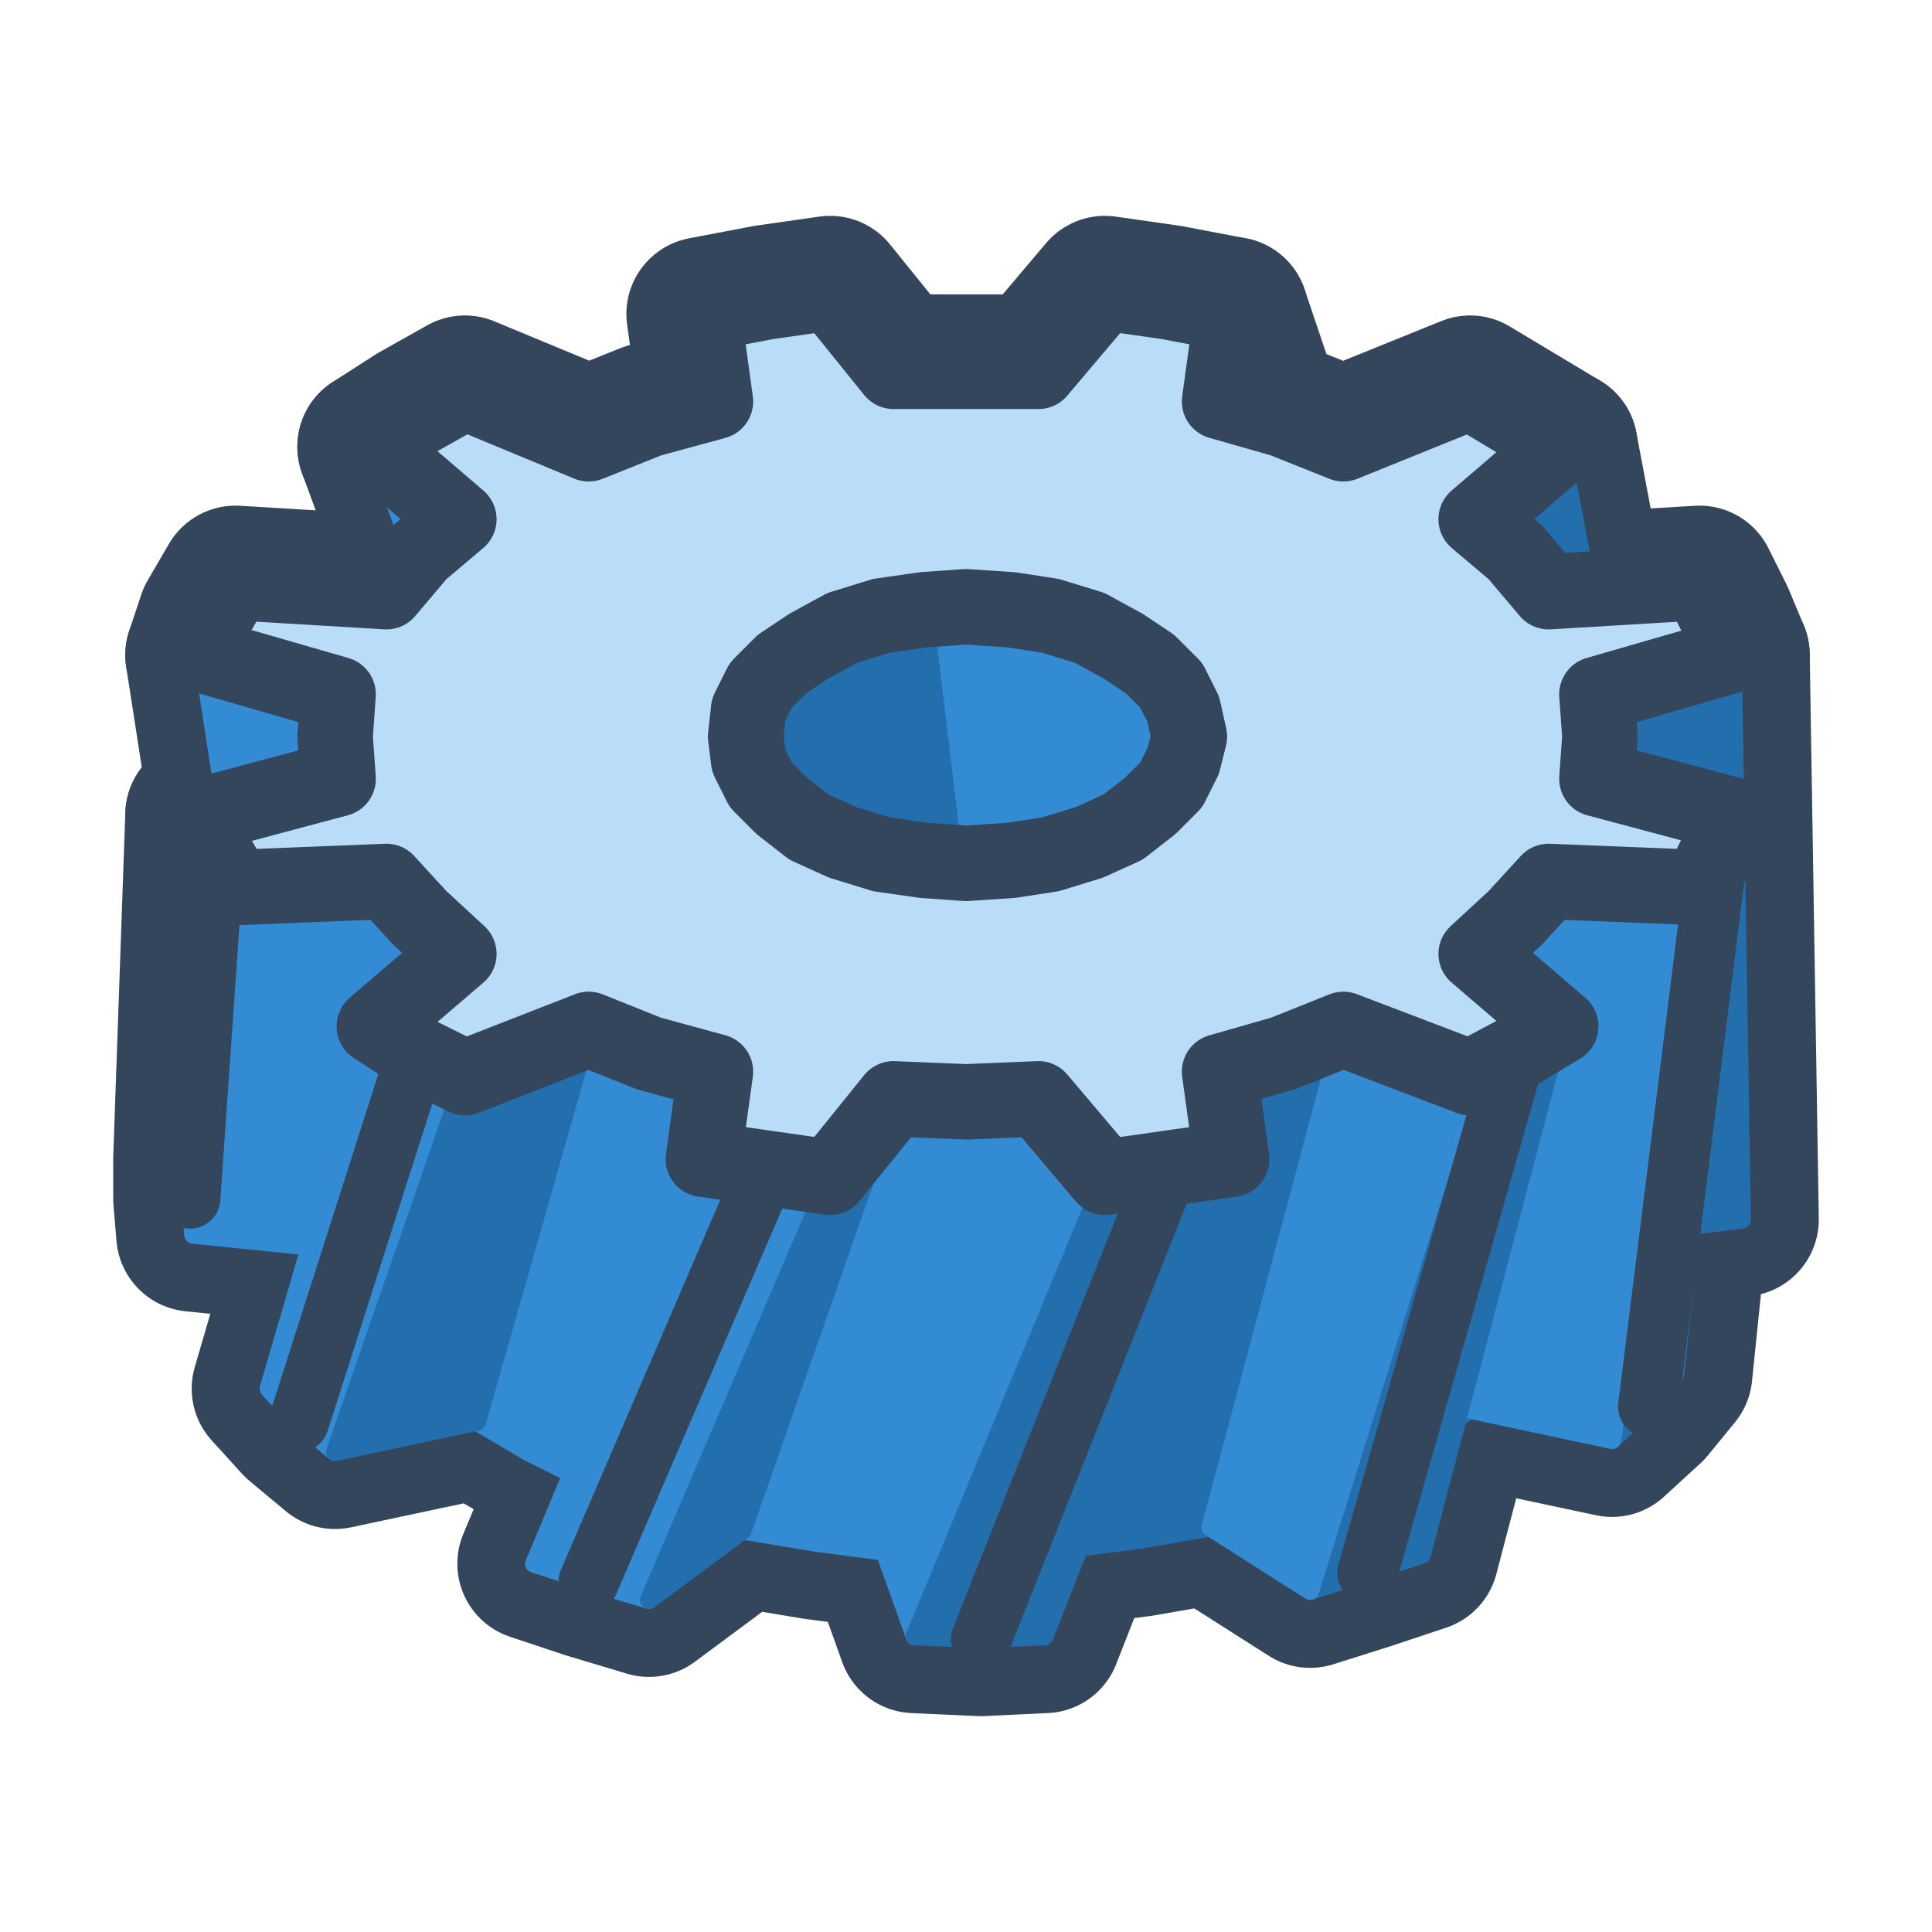
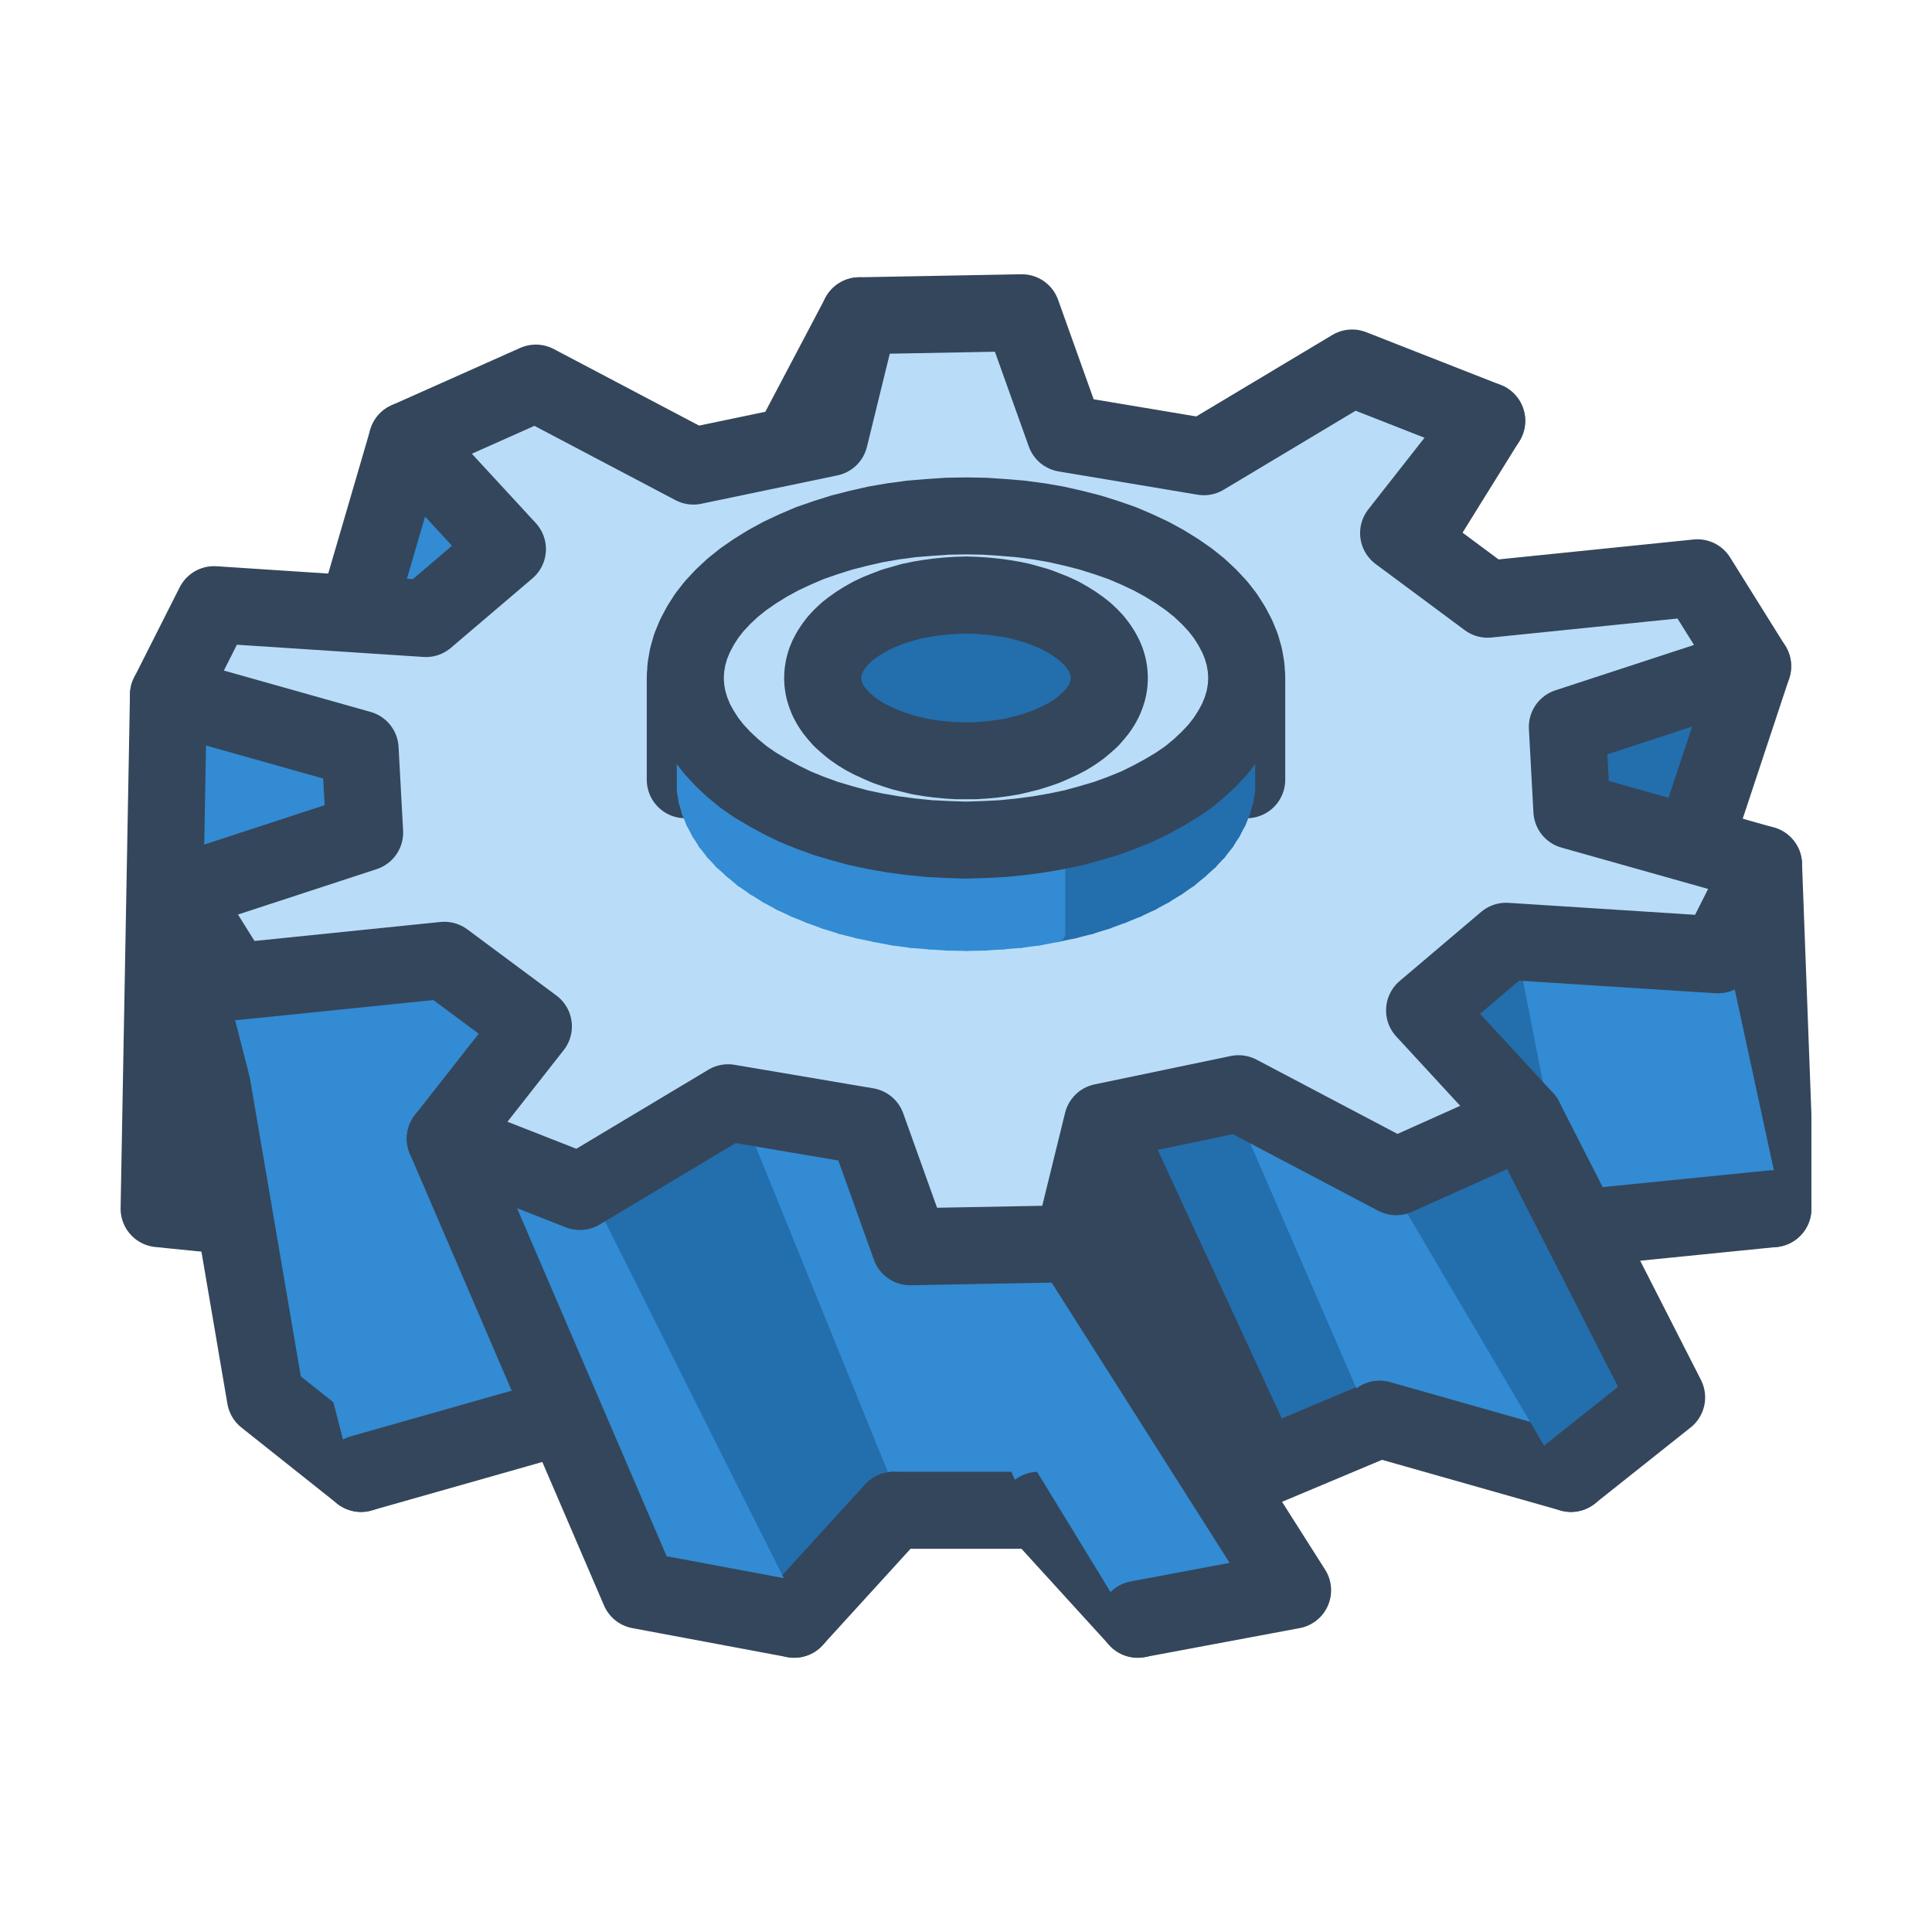
<svg xmlns="http://www.w3.org/2000/svg" viewBox="0 0 64 64">
-   <path d="M46.4 27L44.8 29.8L40.4 13.3L40.8 10.4ZM18.7 30L17 27.3L12.4 14.8L15.2 17.2ZM55.1 32.8L51.4 34.7L48.9 17.2L51.7 14.8ZM12.4 35.1L8.5 33.3L6.7 21.7L11.2 23ZM57.7 40.4L52.8 41L52.9 23L57.4 21.7ZM52.8 41L52.4 42.3L53 24.4L52.9 23ZM6.3 39.7L6.3 38.4L6.7 27L7.1 28.2ZM52.4 42.3L51.7 43.7L52.9 25.8L53 24.4ZM6.4 40.9L6.3 39.7L7.1 28.2L7.8 29.4ZM11.3 41.4L6.4 40.9L7.8 29.4L12.8 29.2ZM11.9 42.7L11.3 41.4L12.8 29.2L13.9 30.4ZM55.5 45.5L54.6 46.6L56.9 28.2L57.4 27ZM12.7 44L11.9 42.7L13.9 30.4L15.2 31.6ZM54.6 46.6L53.4 47.7L56.3 29.4L56.9 28.2ZM53.4 47.7L48.7 46.7L51.3 29.2L56.3 29.4ZM48.7 46.7L47.1 47.8L50.2 30.4L51.3 29.2ZM47.1 47.8L45.3 48.8L48.9 31.6L50.2 30.4ZM9.9 47.1L8.9 46L12.4 34L13.8 34.9ZM17.5 48.1L15.8 47.1L19.5 34.1L21.5 34.9ZM15.8 47.1L11.1 48.1L15.4 35.7L19.5 34.1ZM11.1 48.1L9.9 47.1L13.8 34.9L15.4 35.7ZM19.3 49L17.5 48.1L21.5 34.9L23.7 35.5ZM40.1 50.6L37.8 51L42.5 34.9L44.5 34.1ZM47.1 51.5L45.3 52.1L50.2 34.9L51.7 34ZM37.8 51L35.5 51.3L40.4 35.5L42.5 34.9ZM43.4 52.7L40.1 50.6L44.5 34.1L48.7 35.7ZM17.7 51.8L19.3 49L23.7 35.5L23.3 38.4ZM27 51.1L24.6 50.7L29.6 36.4L32 36.5ZM29.3 51.4L27 51.1L32 36.5L34.4 36.4ZM45.3 52.1L43.4 52.7L48.7 35.7L50.2 34.9ZM24.6 50.7L21.5 53L27.5 39L29.6 36.4ZM30.3 54.2L29.3 51.4L34.4 36.4L36.6 39ZM19.5 52.4L17.7 51.8L23.3 38.4L25.4 38.7ZM21.5 53L19.5 52.4L25.4 38.7L27.5 39ZM34.6 54.2L32.5 54.3L38.7 38.7L40.8 38.4ZM32.5 54.3L30.3 54.2L36.6 39L38.7 38.7Z" fill="#34465b" stroke="#34465b" stroke-width="5.1" stroke-linejoin="round" stroke-linecap="round" />
-   <path d="M50.2 30.4L48.9 31.6L51.7 34L50.2 34.9L48.7 35.7L44.5 34.1L42.5 34.9L40.4 35.5L40.8 38.4L38.7 38.7L36.6 39L34.4 36.4L32 36.5L29.6 36.4L27.5 39L25.4 38.7L23.3 38.4L23.7 35.5L21.5 34.9L19.5 34.1L15.4 35.7L13.8 34.9L12.4 34L15.2 31.6L13.9 30.4L12.8 29.2L7.8 29.4L7.1 28.2L6.7 27L11.2 25.8L11.1 24.4L11.2 23L6.7 21.7L7.1 20.5L7.8 19.3L12.8 19.6L13.9 18.3L15.2 17.2L12.4 14.8L13.8 13.9L15.4 13L19.5 14.7L21.5 13.9L23.7 13.3L23.3 10.4L25.4 10L27.5 9.7L29.6 12.3L32 12.3L34.4 12.3L36.6 9.7L38.7 10L40.8 10.4L40.4 13.3L42.5 13.9L44.5 14.7L48.7 13L50.2 13.9L51.7 14.8L48.9 17.2L50.2 18.3L51.3 19.6L56.3 19.3L56.9 20.5L57.4 21.7L52.9 23L53 24.4L52.9 25.8L57.4 27L56.9 28.2L56.3 29.4L51.3 29.2Z" fill="none" stroke="#34465b" stroke-width="5.1" stroke-linejoin="round" stroke-linecap="round" />
-   <path d="M18.7 30L17 27.3L12.4 14.8L15.2 17.2ZM33.8 35.3L32.4 35.2L30.6 20.2L32 20.1ZM35.2 35.6L33.8 35.3L32 20.1L33.5 20.2ZM36.4 36L35.2 35.6L33.5 20.2L34.8 20.4ZM12.4 35.1L8.5 33.3L6.7 21.7L11.2 23ZM37.5 36.5L36.4 36L34.8 20.4L36.1 20.8ZM38.3 37.2L37.5 36.5L36.1 20.8L37.2 21.4ZM39 38L38.3 37.2L37.2 21.4L38.1 22ZM39.3 38.8L39 38L38.1 22L38.8 22.7ZM39.4 39.6L39.3 38.8L38.8 22.7L39.2 23.5ZM6.3 39.7L6.3 38.4L6.7 27L7.1 28.2ZM6.4 40.9L6.3 39.7L7.1 28.2L7.8 29.4ZM12.7 44L11.9 42.7L13.9 30.4L15.2 31.6ZM17.5 48.1L15.8 47.1L19.5 34.1L21.5 34.9ZM19.3 49L17.5 48.1L21.5 34.9L23.7 35.5ZM27 51.1L24.6 50.7L29.6 36.4L32 36.5ZM29.3 51.4L27 51.1L32 36.5L34.4 36.4ZM30.3 54.2L29.3 51.4L34.4 36.4L36.6 39ZM21.5 53L19.5 52.4L25.4 38.7L27.5 39ZM11.3 41.4L6.4 40.9L7.8 29.4L12.8 29.2ZM11.9 42.7L11.3 41.4L12.8 29.2L13.9 30.4ZM17.7 51.8L19.3 49L23.7 35.5L23.3 38.4ZM9.9 47.1L8.9 46L12.4 34L13.8 34.9ZM11.1 48.1L9.9 47.1L13.8 34.9L15.4 35.7Z" fill="#328bd3" stroke="#328bd3" stroke-width="0.6" stroke-linejoin="round" stroke-linecap="round" />
-   <path d="M46.4 27L44.8 29.8L40.4 13.3L40.8 10.4ZM55.1 32.8L51.4 34.7L48.9 17.2L51.7 14.8ZM32.4 35.2L30.9 35.2L29.2 20.4L30.6 20.2ZM30.9 35.2L29.5 35.4L27.9 20.8L29.2 20.4ZM29.5 35.4L28.2 35.8L26.8 21.4L27.9 20.8ZM28.2 35.8L27.1 36.2L25.9 22L26.8 21.4ZM27.1 36.2L26.1 36.9L25.2 22.7L25.9 22ZM26.1 36.9L25.4 37.6L24.8 23.5L25.2 22.7ZM25.4 37.6L24.9 38.4L24.7 24.4L24.8 23.5ZM47.1 47.8L45.3 48.8L48.9 31.6L50.2 30.4ZM40.1 50.6L37.8 51L42.5 34.9L44.5 34.1ZM24.6 50.7L21.5 53L27.5 39L29.6 36.4ZM32.5 54.3L30.3 54.2L36.6 39L38.7 38.7ZM37.8 51L35.5 51.3L40.4 35.5L42.5 34.9ZM15.8 47.1L11.1 48.1L15.4 35.7L19.5 34.1ZM57.7 40.4L52.8 41L52.9 23L57.4 21.7ZM48.7 46.7L47.1 47.8L50.2 30.4L51.3 29.2ZM24.9 38.4L24.7 39.2L24.8 25.2L24.7 24.4ZM34.6 54.2L32.5 54.3L38.7 38.7L40.8 38.4ZM52.8 41L52.4 42.3L53 24.4L52.9 23ZM55.5 45.5L54.6 46.6L56.9 28.2L57.4 27ZM54.6 46.6L53.4 47.7L56.3 29.4L56.9 28.2ZM45.3 52.1L43.4 52.7L48.7 35.7L50.2 34.9ZM52.4 42.3L51.7 43.7L52.9 25.8L53 24.4Z" fill="#236ead" stroke="#236ead" stroke-width="0.6" stroke-linejoin="round" stroke-linecap="round" />
-   <path d="M43.4 52.7L40.1 50.6L44.5 34.1L48.7 35.7ZM19.5 52.4L17.7 51.8L23.3 38.4L25.4 38.7ZM53.4 47.7L48.7 46.7L51.3 29.2L56.3 29.4Z" fill="#328bd3" stroke="#328bd3" stroke-width="0.6" stroke-linejoin="round" stroke-linecap="round" />
-   <path d="M47.1 51.5L45.3 52.1L50.2 34.9L51.7 34Z" fill="#236ead" stroke="#236ead" stroke-width="0.6" stroke-linejoin="round" stroke-linecap="round" />
-   <path d="M50.2 30.4L48.9 31.6L51.7 34L50.2 34.9L48.7 35.7L44.5 34.1L42.5 34.9L40.4 35.5L40.8 38.4L38.7 38.7L36.6 39L34.4 36.4L32 36.5L29.6 36.4L27.5 39L25.4 38.7L23.3 38.4L23.7 35.5L21.5 34.9L19.5 34.1L15.4 35.7L13.8 34.9L12.4 34L15.2 31.6L13.9 30.4L12.8 29.2L7.8 29.4L7.1 28.2L6.7 27L11.2 25.8L11.1 24.4L11.2 23L6.7 21.7L7.1 20.5L7.8 19.3L12.8 19.6L13.9 18.3L15.2 17.2L12.4 14.8L13.8 13.9L15.4 13L19.5 14.7L21.5 13.9L23.7 13.3L23.3 10.4L25.4 10L27.5 9.7L29.6 12.3L32 12.3L34.4 12.3L36.6 9.7L38.7 10L40.8 10.4L40.4 13.3L42.5 13.9L44.5 14.7L48.7 13L50.2 13.9L51.7 14.8L48.9 17.2L50.2 18.3L51.3 19.6L56.3 19.3L56.9 20.5L57.4 21.7L52.9 23L53 24.4L52.9 25.8L57.4 27L56.9 28.2L56.3 29.4L51.3 29.2ZM38.1 26.7L38.8 26L39.2 25.2L39.4 24.4L39.2 23.5L38.8 22.7L38.1 22L37.2 21.4L36.1 20.8L34.8 20.4L33.5 20.2L32 20.1L30.6 20.2L29.2 20.4L27.9 20.8L26.8 21.4L25.9 22L25.2 22.7L24.8 23.5L24.7 24.4L24.8 25.2L25.2 26L25.9 26.7L26.8 27.4L27.9 27.9L29.2 28.3L30.6 28.5L32 28.6L33.5 28.5L34.8 28.3L36.1 27.9L37.2 27.4Z" fill="#b9ddf8" fill-rule="evenodd" />
-   <path d="M45.3 52.1L50.2 34.9" fill="none" stroke="#34465b" stroke-width="2" stroke-linejoin="round" stroke-linecap="round" />
-   <path d="M32.5 54.3L38.7 38.7" fill="none" stroke="#34465b" stroke-width="2" stroke-linejoin="round" stroke-linecap="round" />
-   <path d="M19.5 52.4L25.4 38.7" fill="none" stroke="#34465b" stroke-width="2" stroke-linejoin="round" stroke-linecap="round" />
-   <path d="M9.9 47.1L13.8 34.9" fill="none" stroke="#34465b" stroke-width="2" stroke-linejoin="round" stroke-linecap="round" />
-   <path d="M6.3 39.7L7.1 28.2" fill="none" stroke="#34465b" stroke-width="2" stroke-linejoin="round" stroke-linecap="round" />
-   <path d="M54.6 46.6L56.9 28.2" fill="none" stroke="#34465b" stroke-width="2" stroke-linejoin="round" stroke-linecap="round" />
-   <path d="M50.2 30.4L48.9 31.6L51.7 34L50.2 34.9L48.7 35.7L44.5 34.1L42.5 34.9L40.4 35.5L40.8 38.4L38.7 38.7L36.6 39L34.4 36.4L32 36.5L29.6 36.4L27.5 39L25.4 38.7L23.3 38.4L23.7 35.5L21.5 34.9L19.5 34.1L15.4 35.7L13.8 34.9L12.4 34L15.2 31.6L13.9 30.4L12.8 29.2L7.8 29.4L7.1 28.2L6.7 27L11.2 25.8L11.1 24.4L11.2 23L6.7 21.7L7.1 20.5L7.8 19.3L12.8 19.6L13.9 18.3L15.2 17.2L12.4 14.8L13.8 13.9L15.4 13L19.5 14.7L21.5 13.9L23.7 13.3L23.3 10.4L25.4 10L27.5 9.7L29.6 12.3L32 12.3L34.4 12.3L36.6 9.7L38.7 10L40.8 10.4L40.4 13.3L42.5 13.9L44.5 14.7L48.7 13L50.2 13.9L51.7 14.8L48.9 17.2L50.2 18.3L51.3 19.6L56.3 19.3L56.9 20.5L57.4 21.7L52.9 23L53 24.4L52.9 25.8L57.4 27L56.9 28.2L56.3 29.4L51.3 29.2ZM38.1 26.7L38.8 26L39.2 25.2L39.4 24.4L39.2 23.5L38.8 22.7L38.1 22L37.2 21.4L36.1 20.8L34.8 20.4L33.5 20.2L32 20.1L30.6 20.2L29.2 20.4L27.9 20.8L26.8 21.4L25.9 22L25.2 22.7L24.8 23.5L24.7 24.4L24.8 25.2L25.2 26L25.9 26.7L26.8 27.4L27.9 27.9L29.2 28.3L30.6 28.5L32 28.6L33.5 28.5L34.8 28.3L36.1 27.9L37.2 27.4Z" fill="none" stroke="#34465b" stroke-width="2.5" stroke-linejoin="round" stroke-linecap="round" fill-rule="evenodd" />
+   <path d="M22.18 28.33L21.18 24.29L28.47 10.46L27.48 14.5Z" fill="#328bd3" stroke="#328bd3" stroke-width="0.6" stroke-linejoin="round" stroke-linecap="round" />
+   <path d="M22.18 28.33L21.18 24.29M22.18 28.33L27.48 14.5M21.18 24.29L28.47 10.46" fill="none" stroke="#34465b" stroke-width="2.55" stroke-linejoin="round" stroke-linecap="round" />
+   <path d="M42.82 24.29L41.82 28.33L46.33 17.66L49.25 13.94Z" fill="#236ead" stroke="#236ead" stroke-width="0.6" stroke-linejoin="round" stroke-linecap="round" />
+   <path d="M42.82 24.29L41.82 28.33M42.82 24.29L49.25 13.94M41.82 28.33L46.33 17.66" fill="none" stroke="#34465b" stroke-width="2.55" stroke-linejoin="round" stroke-linecap="round" />
+   <path d="M13.72 33.6L8.79 30.67L13.49 14.59L16.81 18.19Z" fill="#328bd3" stroke="#328bd3" stroke-width="0.6" stroke-linejoin="round" stroke-linecap="round" />
+   <path d="M13.72 33.6L8.79 30.67M13.72 33.6L16.81 18.19M8.79 30.67L13.49 14.59" fill="none" stroke="#34465b" stroke-width="2.55" stroke-linejoin="round" stroke-linecap="round" />
+   <path d="M55.21 30.67L50.28 33.6L51.92 24.08L58.06 22.07Z" fill="#236ead" stroke="#236ead" stroke-width="0.6" stroke-linejoin="round" stroke-linecap="round" />
+   <path d="M55.21 30.67L50.28 33.6M55.21 30.67L58.06 22.07M50.28 33.6L51.92 24.08" fill="none" stroke="#34465b" stroke-width="2.55" stroke-linejoin="round" stroke-linecap="round" />
+   <path d="M12.24 40.74L5.27 40.04L5.58 23.02L11.93 24.81Z" fill="#328bd3" stroke="#328bd3" stroke-width="0.6" stroke-linejoin="round" stroke-linecap="round" />
+   <path d="M12.24 40.74L5.27 40.04M5.27 40.04L5.58 23.02" fill="none" stroke="#34465b" stroke-width="2.55" stroke-linejoin="round" stroke-linecap="round" />
+   <path d="M13.72 43.37L12.24 40.74L11.93 24.81L12.08 27.58Z" fill="#328bd3" stroke="#328bd3" stroke-width="0.6" stroke-linejoin="round" stroke-linecap="round" />
+   <path d="M13.72 43.37L12.24 40.74M13.72 43.37L12.08 27.58" fill="none" stroke="#34465b" stroke-width="2.55" stroke-linejoin="round" stroke-linecap="round" />
+   <path d="M58.73 36.93L58.73 40.04L56.91 31.63L58.42 28.64Z" fill="#236ead" stroke="#236ead" stroke-width="0.6" stroke-linejoin="round" stroke-linecap="round" />
+   <path d="M58.73 36.93L58.73 40.04M58.73 36.93L58.42 28.64" fill="none" stroke="#34465b" stroke-width="2.55" stroke-linejoin="round" stroke-linecap="round" />
+   <path d="M58.73 40.04L51.76 40.74L49.89 31.18L56.91 31.63Z" fill="#328bd3" stroke="#328bd3" stroke-width="0.6" stroke-linejoin="round" stroke-linecap="round" />
+   <path d="M58.73 40.04L51.76 40.74" fill="none" stroke="#34465b" stroke-width="2.55" stroke-linejoin="round" stroke-linecap="round" />
+   <path d="M51.76 40.74L50.28 43.37L47.19 33.47L49.89 31.18Z" fill="#236ead" stroke="#236ead" stroke-width="0.6" stroke-linejoin="round" stroke-linecap="round" />
+   <path d="M51.76 40.74L50.28 43.37M50.28 43.37L47.19 33.47" fill="none" stroke="#34465b" stroke-width="2.55" stroke-linejoin="round" stroke-linecap="round" />
+   <path d="M11.96 48.81L8.79 46.29L5.94 29.59L7.77 32.52Z" fill="#328bd3" stroke="#328bd3" stroke-width="0.6" stroke-linejoin="round" stroke-linecap="round" />
+   <path d="M11.96 48.81L8.79 46.29M8.79 46.29L5.94 29.59" fill="none" stroke="#34465b" stroke-width="2.55" stroke-linejoin="round" stroke-linecap="round" />
+   <path d="M18.3 47.01L11.96 48.81L7.77 32.52L14.72 31.81Z" fill="#328bd3" stroke="#328bd3" stroke-width="0.6" stroke-linejoin="round" stroke-linecap="round" />
+   <path d="M18.3 47.01L11.96 48.81" fill="none" stroke="#34465b" stroke-width="2.55" stroke-linejoin="round" stroke-linecap="round" />
+   <path d="M22.18 48.64L18.3 47.01L14.72 31.81L17.67 34Z" fill="#328bd3" stroke="#328bd3" stroke-width="0.6" stroke-linejoin="round" stroke-linecap="round" />
+   <path d="M22.18 48.64L18.3 47.01M22.18 48.64L17.67 34" fill="none" stroke="#34465b" stroke-width="2.55" stroke-linejoin="round" stroke-linecap="round" />
+   <path d="M45.7 47.01L41.82 48.64L36.52 37.17L41.03 36.23Z" fill="#236ead" stroke="#236ead" stroke-width="0.6" stroke-linejoin="round" stroke-linecap="round" />
+   <path d="M45.7 47.01L41.82 48.64M41.82 48.64L36.52 37.17" fill="none" stroke="#34465b" stroke-width="2.55" stroke-linejoin="round" stroke-linecap="round" />
+   <path d="M52.04 48.81L45.7 47.01L41.03 36.23L46.25 38.98Z" fill="#328bd3" stroke="#328bd3" stroke-width="0.6" stroke-linejoin="round" stroke-linecap="round" />
+   <path d="M52.04 48.81L45.7 47.01" fill="none" stroke="#34465b" stroke-width="2.55" stroke-linejoin="round" stroke-linecap="round" />
+   <path d="M55.21 46.29L52.04 48.81L46.25 38.98L50.51 37.07Z" fill="#236ead" stroke="#236ead" stroke-width="0.6" stroke-linejoin="round" stroke-linecap="round" />
+   <path d="M55.21 46.29L52.04 48.81M55.21 46.29L50.51 37.07" fill="none" stroke="#34465b" stroke-width="2.55" stroke-linejoin="round" stroke-linecap="round" />
+   <path d="M34.4 50.03L29.6 50.03L24.12 36.53L28.72 37.31Z" fill="#328bd3" stroke="#328bd3" stroke-width="0.6" stroke-linejoin="round" stroke-linecap="round" />
+   <path d="M34.4 50.03L29.6 50.03" fill="none" stroke="#34465b" stroke-width="2.55" stroke-linejoin="round" stroke-linecap="round" />
+   <path d="M29.6 50.03L26.31 53.64L19.21 39.47L24.12 36.53Z" fill="#236ead" stroke="#236ead" stroke-width="0.6" stroke-linejoin="round" stroke-linecap="round" />
+   <path d="M29.6 50.03L26.31 53.64" fill="none" stroke="#34465b" stroke-width="2.55" stroke-linejoin="round" stroke-linecap="round" />
+   <path d="M37.69 53.64L34.4 50.03L28.72 37.31L30.15 41.3Z" fill="#328bd3" stroke="#328bd3" stroke-width="0.6" stroke-linejoin="round" stroke-linecap="round" />
+   <path d="M37.69 53.64L34.4 50.03" fill="none" stroke="#34465b" stroke-width="2.55" stroke-linejoin="round" stroke-linecap="round" />
+   <path d="M26.31 53.64L21.18 52.68L14.75 37.72L19.21 39.47Z" fill="#328bd3" stroke="#328bd3" stroke-width="0.6" stroke-linejoin="round" stroke-linecap="round" />
+   <path d="M26.31 53.64L21.18 52.68M21.18 52.68L14.75 37.72" fill="none" stroke="#34465b" stroke-width="2.55" stroke-linejoin="round" stroke-linecap="round" />
+   <path d="M42.82 52.68L37.69 53.64L30.15 41.3L35.53 41.2Z" fill="#328bd3" stroke="#328bd3" stroke-width="0.6" stroke-linejoin="round" stroke-linecap="round" />
+   <path d="M42.82 52.68L37.69 53.64M42.82 52.68L35.53 41.2" fill="none" stroke="#34465b" stroke-width="2.55" stroke-linejoin="round" stroke-linecap="round" />
+   <path d="M24.12 36.53L19.21 39.47L14.75 37.72L17.67 34L14.72 31.81L7.77 32.52L5.94 29.59L12.08 27.58L11.93 24.81L5.58 23.02L7.09 20.03L14.11 20.49L16.81 18.19L13.49 14.59L17.75 12.69L22.97 15.44L27.48 14.5L28.47 10.46L33.85 10.36L35.28 14.36L39.88 15.13L44.79 12.19L49.25 13.94L46.33 17.66L49.28 19.85L56.23 19.14L58.06 22.07L51.92 24.08L52.07 26.85L58.42 28.64L56.91 31.63L49.89 31.18L47.19 33.47L50.51 37.07L46.25 38.98L41.03 36.23L36.52 37.17L35.53 41.2L30.15 41.3L28.72 37.31Z" fill="#b9ddf8" />
+   <path d="M24.12 36.53L19.21 39.47L14.75 37.72L17.67 34L14.72 31.81L7.77 32.52L5.94 29.59L12.08 27.58L11.93 24.81L5.58 23.02L7.09 20.03L14.11 20.49L16.81 18.19L13.49 14.59L17.75 12.69L22.97 15.44L27.48 14.5L28.47 10.46L33.85 10.36L35.28 14.36L39.88 15.13L44.79 12.19L49.25 13.94L46.33 17.66L49.28 19.85L56.23 19.14L58.06 22.07L51.92 24.08L52.07 26.85L58.42 28.64L56.91 31.63L49.89 31.18L47.19 33.47L50.51 37.07L46.25 38.98L41.03 36.23L36.52 37.17L35.53 41.2L30.15 41.3L28.72 37.31Z" fill="none" stroke="#34465b" stroke-width="2.55" stroke-linejoin="round" stroke-linecap="round" />
+   <path d="M22.72 26.18L22.7 25.83L22.7 22.46L22.72 22.81Z" fill="#328bd3" stroke="#328bd3" stroke-width="0.6" stroke-linejoin="round" stroke-linecap="round" />
+   <path d="M22.7 25.83L22.7 22.46" fill="none" stroke="#34465b" stroke-width="2.55" stroke-linejoin="round" stroke-linecap="round" />
+   <path d="M41.3 25.83L41.28 26.18L41.28 22.81L41.3 22.46Z" fill="#236ead" stroke="#236ead" stroke-width="0.6" stroke-linejoin="round" stroke-linecap="round" />
+   <path d="M41.3 25.83L41.3 22.46" fill="none" stroke="#34465b" stroke-width="2.55" stroke-linejoin="round" stroke-linecap="round" />
+   <path d="M41.28 26.18L41.22 26.53L41.22 23.16L41.28 22.81Z" fill="#236ead" stroke="#236ead" stroke-width="0.6" stroke-linejoin="round" stroke-linecap="round" />
+   <path d="M22.78 26.53L22.72 26.18L22.72 22.81L22.78 23.16Z" fill="#328bd3" stroke="#328bd3" stroke-width="0.6" stroke-linejoin="round" stroke-linecap="round" />
+   <path d="M41.22 26.53L41.12 26.88L41.12 23.5L41.22 23.16Z" fill="#236ead" stroke="#236ead" stroke-width="0.6" stroke-linejoin="round" stroke-linecap="round" />
+   <path d="M22.88 26.88L22.78 26.53L22.78 23.16L22.88 23.5Z" fill="#328bd3" stroke="#328bd3" stroke-width="0.6" stroke-linejoin="round" stroke-linecap="round" />
+   <path d="M41.12 26.88L40.98 27.22L40.98 23.85L41.12 23.5Z" fill="#236ead" stroke="#236ead" stroke-width="0.6" stroke-linejoin="round" stroke-linecap="round" />
+   <path d="M23.02 27.22L22.88 26.88L22.88 23.5L23.02 23.85Z" fill="#328bd3" stroke="#328bd3" stroke-width="0.6" stroke-linejoin="round" stroke-linecap="round" />
+   <path d="M40.98 27.22L40.8 27.56L40.8 24.18L40.98 23.85Z" fill="#236ead" stroke="#236ead" stroke-width="0.6" stroke-linejoin="round" stroke-linecap="round" />
+   <path d="M23.2 27.56L23.02 27.22L23.02 23.85L23.2 24.18Z" fill="#328bd3" stroke="#328bd3" stroke-width="0.6" stroke-linejoin="round" stroke-linecap="round" />
+   <path d="M23.41 27.89L23.2 27.56L23.2 24.18L23.41 24.51Z" fill="#328bd3" stroke="#328bd3" stroke-width="0.6" stroke-linejoin="round" stroke-linecap="round" />
+   <path d="M40.8 27.56L40.59 27.89L40.59 24.51L40.8 24.18Z" fill="#236ead" stroke="#236ead" stroke-width="0.6" stroke-linejoin="round" stroke-linecap="round" />
+   <path d="M23.66 28.21L23.41 27.89L23.41 24.51L23.66 24.83Z" fill="#328bd3" stroke="#328bd3" stroke-width="0.6" stroke-linejoin="round" stroke-linecap="round" />
+   <path d="M40.59 27.89L40.34 28.21L40.34 24.83L40.59 24.51Z" fill="#236ead" stroke="#236ead" stroke-width="0.6" stroke-linejoin="round" stroke-linecap="round" />
+   <path d="M40.34 28.21L40.05 28.52L40.05 25.14L40.34 24.83Z" fill="#236ead" stroke="#236ead" stroke-width="0.6" stroke-linejoin="round" stroke-linecap="round" />
+   <path d="M23.95 28.52L23.66 28.21L23.66 24.83L23.95 25.14Z" fill="#328bd3" stroke="#328bd3" stroke-width="0.6" stroke-linejoin="round" stroke-linecap="round" />
+   <path d="M40.05 28.52L39.73 28.81L39.73 25.44L40.05 25.14Z" fill="#236ead" stroke="#236ead" stroke-width="0.6" stroke-linejoin="round" stroke-linecap="round" />
+   <path d="M24.27 28.81L23.95 28.52L23.95 25.14L24.27 25.44Z" fill="#328bd3" stroke="#328bd3" stroke-width="0.6" stroke-linejoin="round" stroke-linecap="round" />
+   <path d="M39.73 28.81L39.38 29.1L39.38 25.73L39.73 25.44Z" fill="#236ead" stroke="#236ead" stroke-width="0.6" stroke-linejoin="round" stroke-linecap="round" />
+   <path d="M24.62 29.1L24.27 28.81L24.27 25.44L24.62 25.73Z" fill="#328bd3" stroke="#328bd3" stroke-width="0.6" stroke-linejoin="round" stroke-linecap="round" />
+   <path d="M25.01 29.37L24.62 29.1L24.62 25.73L25.01 26Z" fill="#328bd3" stroke="#328bd3" stroke-width="0.6" stroke-linejoin="round" stroke-linecap="round" />
+   <path d="M39.38 29.1L38.99 29.37L38.99 26L39.38 25.73Z" fill="#236ead" stroke="#236ead" stroke-width="0.6" stroke-linejoin="round" stroke-linecap="round" />
+   <path d="M25.43 29.63L25.01 29.37L25.01 26L25.43 26.25Z" fill="#328bd3" stroke="#328bd3" stroke-width="0.6" stroke-linejoin="round" stroke-linecap="round" />
+   <path d="M38.99 29.37L38.57 29.63L38.57 26.25L38.99 26Z" fill="#236ead" stroke="#236ead" stroke-width="0.6" stroke-linejoin="round" stroke-linecap="round" />
+   <path d="M38.57 29.63L38.13 29.87L38.13 26.49L38.57 26.25Z" fill="#236ead" stroke="#236ead" stroke-width="0.6" stroke-linejoin="round" stroke-linecap="round" />
+   <path d="M25.87 29.87L25.43 29.63L25.43 26.25L25.87 26.49Z" fill="#328bd3" stroke="#328bd3" stroke-width="0.6" stroke-linejoin="round" stroke-linecap="round" />
+   <path d="M38.13 29.87L37.66 30.09L37.66 26.72L38.13 26.49Z" fill="#236ead" stroke="#236ead" stroke-width="0.6" stroke-linejoin="round" stroke-linecap="round" />
+   <path d="M26.34 30.09L25.87 29.87L25.87 26.49L26.34 26.72Z" fill="#328bd3" stroke="#328bd3" stroke-width="0.6" stroke-linejoin="round" stroke-linecap="round" />
+   <path d="M37.66 30.09L37.17 30.29L37.17 26.92L37.66 26.72Z" fill="#236ead" stroke="#236ead" stroke-width="0.6" stroke-linejoin="round" stroke-linecap="round" />
+   <path d="M26.83 30.29L26.34 30.09L26.34 26.72L26.83 26.92Z" fill="#328bd3" stroke="#328bd3" stroke-width="0.6" stroke-linejoin="round" stroke-linecap="round" />
+   <path d="M37.17 30.29L36.65 30.48L36.65 27.11L37.17 26.92Z" fill="#236ead" stroke="#236ead" stroke-width="0.6" stroke-linejoin="round" stroke-linecap="round" />
+   <path d="M27.35 30.48L26.83 30.29L26.83 26.92L27.35 27.11Z" fill="#328bd3" stroke="#328bd3" stroke-width="0.6" stroke-linejoin="round" stroke-linecap="round" />
+   <path d="M36.65 30.48L36.11 30.65L36.11 27.27L36.65 27.11Z" fill="#236ead" stroke="#236ead" stroke-width="0.6" stroke-linejoin="round" stroke-linecap="round" />
+   <path d="M27.89 30.65L27.35 30.48L27.35 27.11L27.89 27.27Z" fill="#328bd3" stroke="#328bd3" stroke-width="0.6" stroke-linejoin="round" stroke-linecap="round" />
+   <path d="M36.11 30.65L35.56 30.79L35.56 27.42L36.11 27.27Z" fill="#236ead" stroke="#236ead" stroke-width="0.6" stroke-linejoin="round" stroke-linecap="round" />
+   <path d="M28.44 30.79L27.89 30.65L27.89 27.27L28.44 27.42Z" fill="#328bd3" stroke="#328bd3" stroke-width="0.6" stroke-linejoin="round" stroke-linecap="round" />
+   <path d="M35.56 30.79L34.99 30.91L34.99 27.54L35.56 27.42Z" fill="#236ead" stroke="#236ead" stroke-width="0.6" stroke-linejoin="round" stroke-linecap="round" />
+   <path d="M29.01 30.91L28.44 30.79L28.44 27.42L29.01 27.54Z" fill="#328bd3" stroke="#328bd3" stroke-width="0.6" stroke-linejoin="round" stroke-linecap="round" />
+   <path d="M34.99 30.91L34.41 31.02L34.41 27.64L34.99 27.54Z" fill="#328bd3" stroke="#328bd3" stroke-width="0.6" stroke-linejoin="round" stroke-linecap="round" />
+   <path d="M29.59 31.02L29.01 30.91L29.01 27.54L29.59 27.64Z" fill="#328bd3" stroke="#328bd3" stroke-width="0.6" stroke-linejoin="round" stroke-linecap="round" />
+   <path d="M34.41 31.02L33.81 31.1L33.81 27.72L34.41 27.64Z" fill="#328bd3" stroke="#328bd3" stroke-width="0.6" stroke-linejoin="round" stroke-linecap="round" />
+   <path d="M30.19 31.1L29.59 31.02L29.59 27.64L30.19 27.72Z" fill="#328bd3" stroke="#328bd3" stroke-width="0.6" stroke-linejoin="round" stroke-linecap="round" />
+   <path d="M33.81 31.1L33.21 31.15L33.21 27.78L33.81 27.72Z" fill="#328bd3" stroke="#328bd3" stroke-width="0.6" stroke-linejoin="round" stroke-linecap="round" />
+   <path d="M30.79 31.15L30.19 31.1L30.19 27.72L30.79 27.78Z" fill="#328bd3" stroke="#328bd3" stroke-width="0.6" stroke-linejoin="round" stroke-linecap="round" />
+   <path d="M33.21 31.15L32.61 31.19L32.61 27.81L33.21 27.78Z" fill="#328bd3" stroke="#328bd3" stroke-width="0.6" stroke-linejoin="round" stroke-linecap="round" />
+   <path d="M31.39 31.19L30.79 31.15L30.79 27.78L31.39 27.81Z" fill="#328bd3" stroke="#328bd3" stroke-width="0.6" stroke-linejoin="round" stroke-linecap="round" />
+   <path d="M32.61 31.19L32 31.2L32 27.83L32.61 27.81Z" fill="#328bd3" stroke="#328bd3" stroke-width="0.6" stroke-linejoin="round" stroke-linecap="round" />
+   <path d="M32 31.2L31.39 31.19L31.39 27.81L32 27.83Z" fill="#328bd3" stroke="#328bd3" stroke-width="0.6" stroke-linejoin="round" stroke-linecap="round" />
+   <path d="M38.57 26.25L38.13 26.49L37.66 26.72L37.17 26.92L36.65 27.11L36.11 27.27L35.56 27.42L34.99 27.54L34.41 27.64L33.81 27.72L33.21 27.78L32.61 27.81L32 27.83L31.39 27.81L30.79 27.78L30.19 27.72L29.59 27.64L29.01 27.54L28.44 27.42L27.89 27.27L27.35 27.11L26.83 26.92L26.34 26.72L25.87 26.49L25.43 26.25L25.01 26L24.62 25.73L24.27 25.44L23.95 25.14L23.66 24.83L23.41 24.51L23.2 24.18L23.02 23.85L22.88 23.5L22.78 23.16L22.72 22.81L22.7 22.46L22.72 22.11L22.78 21.76L22.88 21.41L23.02 21.07L23.2 20.73L23.41 20.4L23.66 20.08L23.95 19.77L24.27 19.47L24.62 19.19L25.01 18.92L25.43 18.66L25.87 18.42L26.34 18.2L26.83 17.99L27.35 17.81L27.89 17.64L28.44 17.5L29.01 17.37L29.59 17.27L30.19 17.19L30.79 17.14L31.39 17.1L32 17.09L32.61 17.1L33.21 17.14L33.81 17.19L34.41 17.27L34.99 17.37L35.56 17.5L36.11 17.64L36.65 17.81L37.17 17.99L37.66 18.2L38.13 18.42L38.57 18.66L38.99 18.92L39.38 19.19L39.73 19.47L40.05 19.77L40.34 20.08L40.59 20.4L40.8 20.73L40.98 21.07L41.12 21.41L41.22 21.76L41.28 22.11L41.3 22.46L41.28 22.81L41.22 23.16L41.12 23.5L40.98 23.85L40.8 24.18L40.59 24.51L40.34 24.83L40.05 25.14L39.73 25.44L39.38 25.73L38.99 26Z" fill="#b9ddf8" />
+   <path d="M38.57 26.25L38.13 26.49L37.66 26.72L37.17 26.92L36.65 27.11L36.11 27.27L35.56 27.42L34.99 27.54L34.41 27.64L33.81 27.72L33.21 27.78L32.61 27.81L32 27.83L31.39 27.81L30.79 27.78L30.19 27.72L29.59 27.64L29.01 27.54L28.44 27.42L27.89 27.27L27.35 27.11L26.83 26.92L26.34 26.72L25.87 26.49L25.43 26.25L25.01 26L24.62 25.73L24.27 25.44L23.95 25.14L23.66 24.83L23.41 24.51L23.2 24.18L23.02 23.85L22.88 23.5L22.78 23.16L22.72 22.81L22.7 22.46L22.72 22.11L22.78 21.76L22.88 21.41L23.02 21.07L23.2 20.73L23.41 20.4L23.66 20.08L23.95 19.77L24.27 19.47L24.62 19.19L25.01 18.92L25.43 18.66L25.87 18.42L26.34 18.2L26.83 17.99L27.35 17.81L27.89 17.64L28.44 17.5L29.01 17.37L29.59 17.27L30.19 17.19L30.79 17.14L31.39 17.1L32 17.09L32.61 17.1L33.21 17.14L33.81 17.19L34.41 17.27L34.99 17.37L35.56 17.5L36.11 17.64L36.65 17.81L37.17 17.99L37.66 18.2L38.13 18.42L38.57 18.66L38.99 18.92L39.38 19.19L39.73 19.47L40.05 19.77L40.34 20.08L40.59 20.4L40.8 20.73L40.98 21.07L41.12 21.41L41.22 21.76L41.28 22.11L41.3 22.46L41.28 22.81L41.22 23.16L41.12 23.5L40.98 23.85L40.8 24.18L40.59 24.51L40.34 24.83L40.05 25.14L39.73 25.44L39.38 25.73L38.99 26Z" fill="none" stroke="#34465b" stroke-width="2.55" stroke-linejoin="round" stroke-linecap="round" />
+   <path d="M35.36 24.4L35.13 24.52L34.89 24.63L34.64 24.74L34.38 24.83L34.1 24.92L33.82 24.99L33.53 25.06L33.23 25.11L32.93 25.15L32.62 25.18L32.31 25.2L32 25.2L31.69 25.2L31.38 25.18L31.07 25.15L30.77 25.11L30.47 25.06L30.18 24.99L29.9 24.92L29.62 24.83L29.36 24.74L29.11 24.63L28.87 24.52L28.64 24.4L28.43 24.27L28.23 24.13L28.05 23.98L27.88 23.83L27.74 23.67L27.61 23.51L27.5 23.34L27.41 23.17L27.34 22.99L27.29 22.82L27.26 22.64L27.25 22.46L27.26 22.28L27.29 22.1L27.34 21.92L27.41 21.75L27.5 21.58L27.61 21.41L27.74 21.24L27.88 21.09L28.05 20.93L28.23 20.79L28.43 20.65L28.64 20.52L28.87 20.39L29.11 20.28L29.36 20.18L29.62 20.08L29.9 20L30.18 19.92L30.47 19.86L30.77 19.81L31.07 19.77L31.38 19.74L31.69 19.72L32 19.71L32.31 19.72L32.62 19.74L32.93 19.77L33.23 19.81L33.53 19.86L33.82 19.92L34.1 20L34.38 20.08L34.64 20.18L34.89 20.28L35.13 20.39L35.36 20.52L35.57 20.65L35.77 20.79L35.95 20.93L36.12 21.09L36.26 21.24L36.39 21.41L36.5 21.58L36.59 21.75L36.66 21.92L36.71 22.1L36.74 22.28L36.75 22.46L36.74 22.64L36.71 22.82L36.66 22.99L36.59 23.17L36.5 23.34L36.39 23.51L36.26 23.67L36.12 23.83L35.95 23.98L35.77 24.13L35.57 24.27Z" fill="#236ead" />
+   <path d="M35.36 24.4L35.13 24.52L34.89 24.63L34.64 24.74L34.38 24.83L34.1 24.92L33.82 24.99L33.53 25.06L33.23 25.11L32.93 25.15L32.62 25.18L32.31 25.2L32 25.2L31.69 25.2L31.38 25.18L31.07 25.15L30.77 25.11L30.47 25.06L30.18 24.99L29.9 24.92L29.62 24.83L29.36 24.74L29.11 24.63L28.87 24.52L28.64 24.4L28.43 24.27L28.23 24.13L28.05 23.98L27.88 23.83L27.74 23.67L27.61 23.51L27.5 23.34L27.41 23.17L27.34 22.99L27.29 22.82L27.26 22.64L27.25 22.46L27.26 22.28L27.29 22.1L27.34 21.92L27.41 21.75L27.5 21.58L27.61 21.41L27.74 21.24L27.88 21.09L28.05 20.93L28.23 20.79L28.43 20.65L28.64 20.52L28.87 20.39L29.11 20.28L29.36 20.18L29.62 20.08L29.9 20L30.18 19.92L30.47 19.86L30.77 19.81L31.07 19.77L31.38 19.74L31.69 19.72L32 19.71L32.31 19.72L32.62 19.74L32.93 19.77L33.23 19.81L33.53 19.86L33.82 19.92L34.1 20L34.38 20.08L34.64 20.18L34.89 20.28L35.13 20.39L35.36 20.52L35.57 20.65L35.77 20.79L35.95 20.93L36.12 21.09L36.26 21.24L36.39 21.41L36.5 21.58L36.59 21.75L36.66 21.92L36.71 22.1L36.74 22.28L36.75 22.46L36.74 22.64L36.71 22.82L36.66 22.99L36.59 23.17L36.5 23.34L36.39 23.51L36.26 23.67L36.12 23.83L35.95 23.98L35.77 24.13L35.57 24.27Z" fill="none" stroke="#34465b" stroke-width="2.55" stroke-linejoin="round" stroke-linecap="round" />
</svg>
